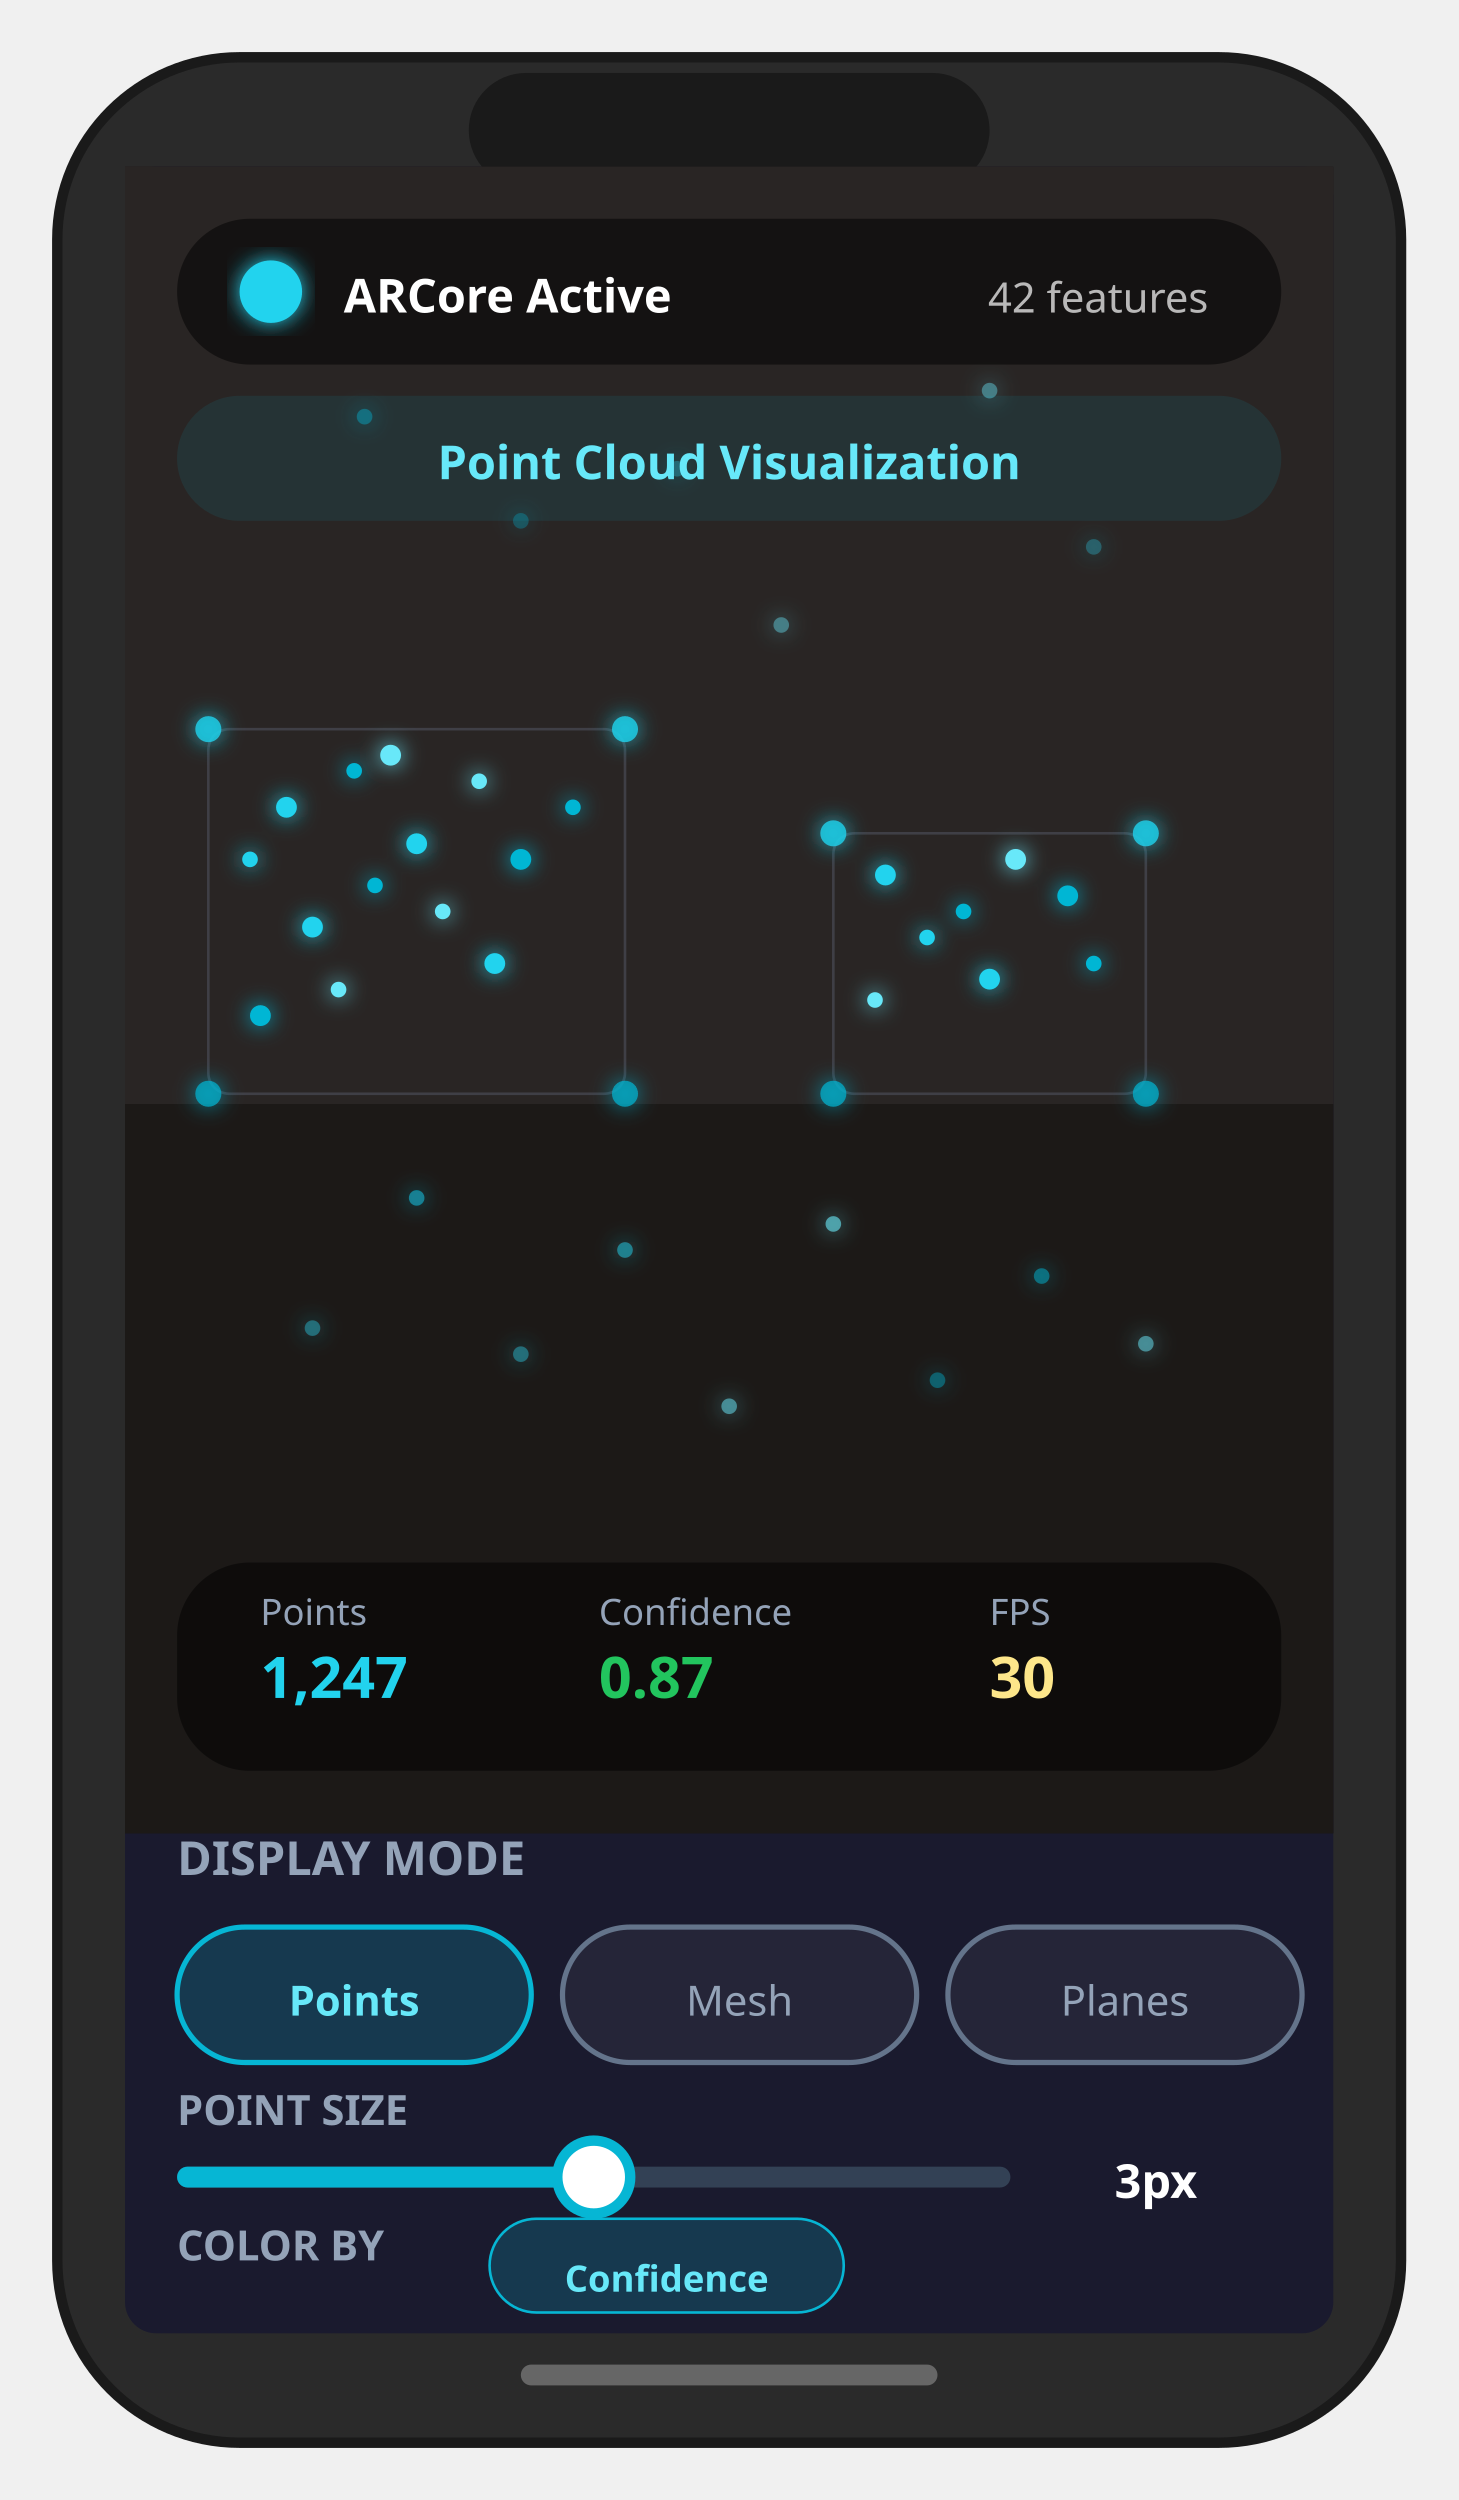
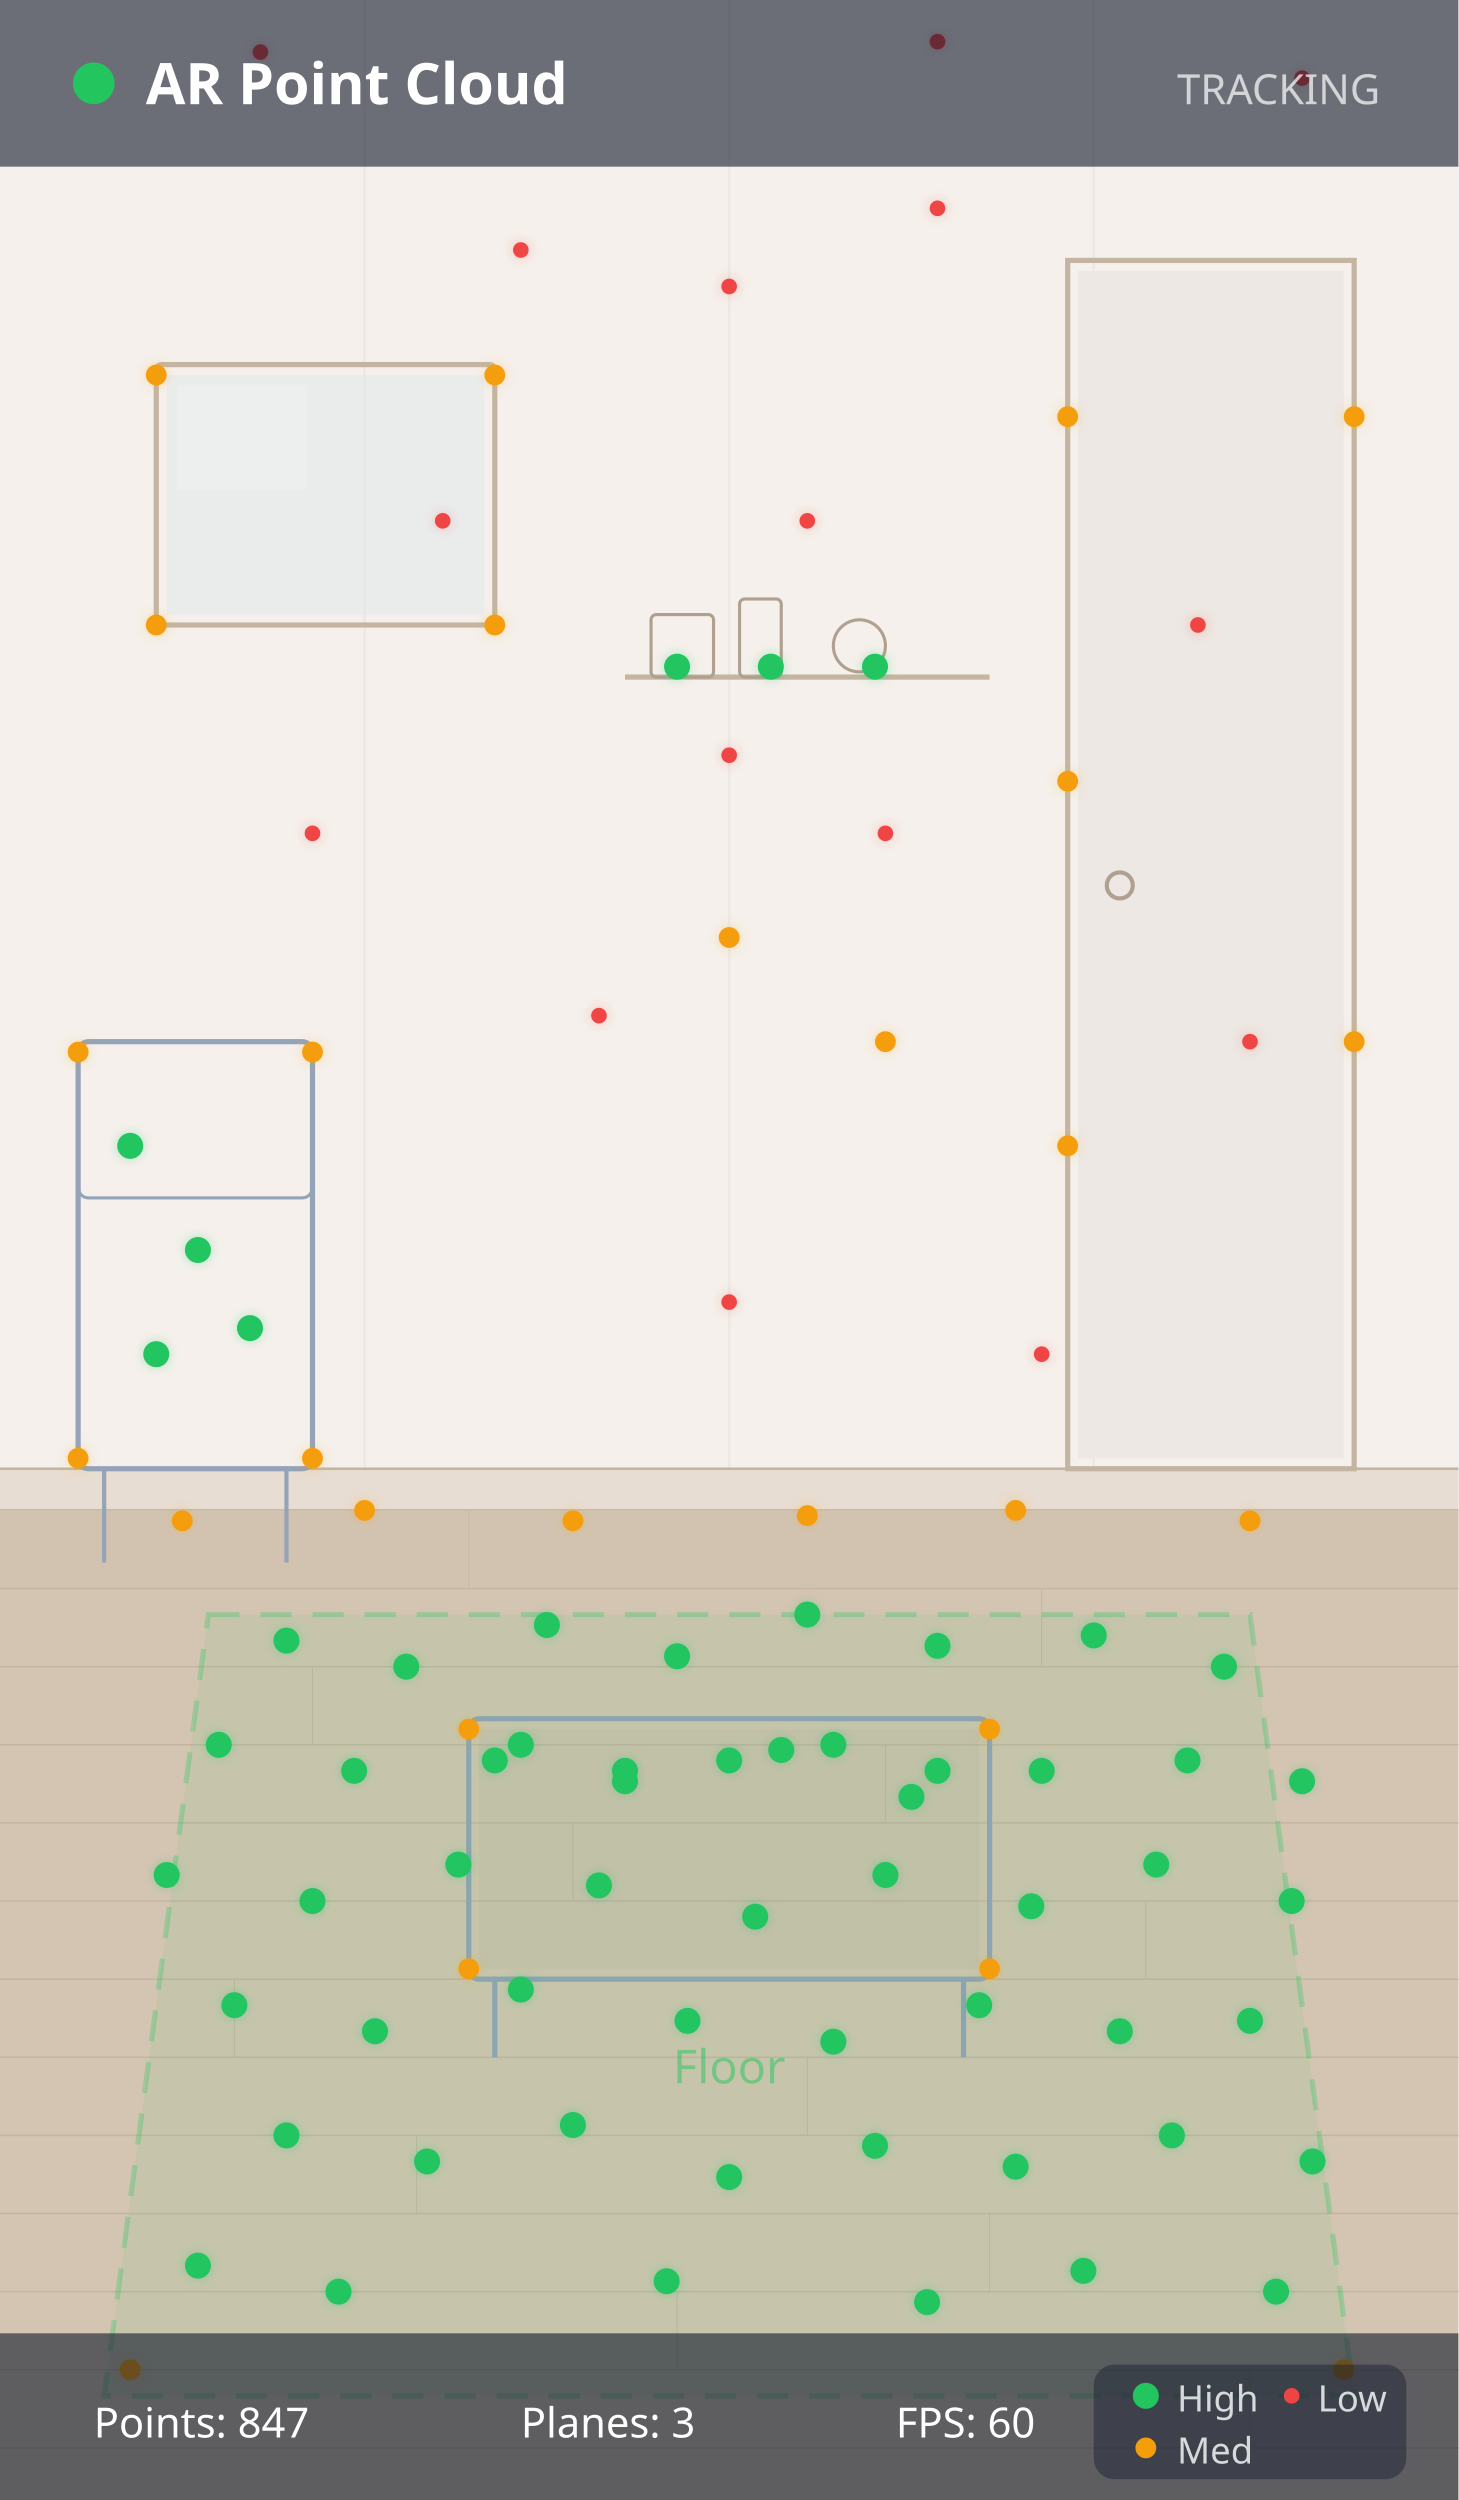
<svg xmlns="http://www.w3.org/2000/svg" viewBox="0 0 280 480" fill="none">
  <defs>
-     <filter id="pc-glow" x="-20%" y="-20%" width="140%" height="140%">
-       <feGaussianBlur stdDeviation="2" result="blur" />
+     <filter id="glow-green" x="-50%" y="-50%" width="200%" height="200%">
+       <feGaussianBlur stdDeviation="1" result="blur" />
+       <feFlood flood-color="#22C55E" flood-opacity="0.3" result="color" />
+       <feComposite in="color" in2="blur" operator="in" result="glow" />
      <feMerge>
-         <feMergeNode in="blur" />
+         <feMergeNode in="glow" />
+         <feMergeNode in="SourceGraphic" />
+       </feMerge>
+     </filter>
+     <filter id="glow-yellow" x="-50%" y="-50%" width="200%" height="200%">
+       <feGaussianBlur stdDeviation="1" result="blur" />
+       <feFlood flood-color="#F59E0B" flood-opacity="0.3" result="color" />
+       <feComposite in="color" in2="blur" operator="in" result="glow" />
+       <feMerge>
+         <feMergeNode in="glow" />
+         <feMergeNode in="SourceGraphic" />
+       </feMerge>
+     </filter>
+     <filter id="glow-red" x="-50%" y="-50%" width="200%" height="200%">
+       <feGaussianBlur stdDeviation="1" result="blur" />
+       <feFlood flood-color="#EF4444" flood-opacity="0.3" result="color" />
+       <feComposite in="color" in2="blur" operator="in" result="glow" />
+       <feMerge>
+         <feMergeNode in="glow" />
        <feMergeNode in="SourceGraphic" />
      </feMerge>
    </filter>
  </defs>
-   <rect x="10" y="10" width="260" height="460" rx="36" fill="#1A1A1A" />
-   <rect x="12" y="12" width="256" height="456" rx="34" fill="#2A2A2A" />
-   <rect x="24" y="32" width="232" height="416" rx="6" fill="#1A1A2E" />
-   <rect x="90" y="14" width="100" height="22" rx="11" fill="#1A1A1A" />
-   <rect x="24" y="32" width="232" height="320" fill="#1C1917" />
-   <rect x="24" y="32" width="232" height="180" fill="#292524" />
-   <rect x="24" y="212" width="232" height="140" fill="#1C1917" />
-   <rect x="40" y="140" width="80" height="70" rx="4" fill="#292524" stroke="#3F3F46" stroke-width="0.5" />
-   <rect x="160" y="160" width="60" height="50" rx="4" fill="#292524" stroke="#3F3F46" stroke-width="0.5" />
-   <g filter="url(#pc-glow)">
-     <circle cx="55" cy="155" r="2" fill="#22D3EE" />
-     <circle cx="68" cy="148" r="1.5" fill="#06B6D4" />
-     <circle cx="80" cy="162" r="2" fill="#22D3EE" />
-     <circle cx="92" cy="150" r="1.5" fill="#67E8F9" />
-     <circle cx="72" cy="170" r="1.5" fill="#06B6D4" />
-     <circle cx="60" cy="178" r="2" fill="#22D3EE" />
-     <circle cx="85" cy="175" r="1.5" fill="#67E8F9" />
-     <circle cx="100" cy="165" r="2" fill="#06B6D4" />
-     <circle cx="48" cy="165" r="1.5" fill="#22D3EE" />
-     <circle cx="75" cy="145" r="2" fill="#67E8F9" />
-     <circle cx="110" cy="155" r="1.5" fill="#06B6D4" />
-     <circle cx="95" cy="185" r="2" fill="#22D3EE" />
-     <circle cx="65" cy="190" r="1.5" fill="#67E8F9" />
-     <circle cx="50" cy="195" r="2" fill="#06B6D4" />
-     <circle cx="170" cy="168" r="2" fill="#22D3EE" />
-     <circle cx="185" cy="175" r="1.5" fill="#06B6D4" />
-     <circle cx="195" cy="165" r="2" fill="#67E8F9" />
-     <circle cx="178" cy="180" r="1.5" fill="#22D3EE" />
-     <circle cx="205" cy="172" r="2" fill="#06B6D4" />
-     <circle cx="168" cy="192" r="1.5" fill="#67E8F9" />
-     <circle cx="190" cy="188" r="2" fill="#22D3EE" />
-     <circle cx="210" cy="185" r="1.5" fill="#06B6D4" />
-     <circle cx="80" cy="230" r="1.5" fill="#06B6D4" opacity="0.6" />
-     <circle cx="120" cy="240" r="1.5" fill="#22D3EE" opacity="0.5" />
-     <circle cx="160" cy="235" r="1.5" fill="#67E8F9" opacity="0.6" />
-     <circle cx="200" cy="245" r="1.5" fill="#06B6D4" opacity="0.5" />
-     <circle cx="100" cy="260" r="1.5" fill="#22D3EE" opacity="0.4" />
-     <circle cx="140" cy="270" r="1.5" fill="#67E8F9" opacity="0.5" />
-     <circle cx="180" cy="265" r="1.5" fill="#06B6D4" opacity="0.4" />
-     <circle cx="60" cy="255" r="1.5" fill="#22D3EE" opacity="0.4" />
-     <circle cx="220" cy="258" r="1.5" fill="#67E8F9" opacity="0.5" />
-     <circle cx="70" cy="80" r="1.5" fill="#06B6D4" opacity="0.4" />
-     <circle cx="130" cy="90" r="1.5" fill="#22D3EE" opacity="0.3" />
-     <circle cx="190" cy="75" r="1.5" fill="#67E8F9" opacity="0.4" />
-     <circle cx="100" cy="100" r="1.5" fill="#06B6D4" opacity="0.3" />
-     <circle cx="210" cy="105" r="1.5" fill="#22D3EE" opacity="0.3" />
-     <circle cx="150" cy="120" r="1.5" fill="#67E8F9" opacity="0.4" />
-     <circle cx="40" cy="140" r="2.5" fill="#22D3EE" opacity="0.8" />
-     <circle cx="120" cy="140" r="2.5" fill="#22D3EE" opacity="0.8" />
-     <circle cx="40" cy="210" r="2.5" fill="#06B6D4" opacity="0.7" />
-     <circle cx="120" cy="210" r="2.5" fill="#06B6D4" opacity="0.7" />
-     <circle cx="160" cy="160" r="2.5" fill="#22D3EE" opacity="0.8" />
-     <circle cx="220" cy="160" r="2.5" fill="#22D3EE" opacity="0.8" />
-     <circle cx="160" cy="210" r="2.5" fill="#06B6D4" opacity="0.7" />
-     <circle cx="220" cy="210" r="2.5" fill="#06B6D4" opacity="0.7" />
+   <rect width="280" height="290" fill="#F5F0EB" />
+   <line x1="70" y1="0" x2="70" y2="290" stroke="#EDE8E3" stroke-width="0.5" />
+   <line x1="140" y1="0" x2="140" y2="290" stroke="#EDE8E3" stroke-width="0.5" />
+   <line x1="210" y1="0" x2="210" y2="290" stroke="#EDE8E3" stroke-width="0.5" />
+   <rect x="0" y="282" width="280" height="8" fill="#E8DDD2" />
+   <line x1="0" y1="282" x2="280" y2="282" stroke="#C4B5A2" stroke-width="0.5" />
+   <line x1="0" y1="290" x2="280" y2="290" stroke="#C4B5A2" stroke-width="0.5" />
+   <rect x="0" y="290" width="280" height="190" fill="#D4C5B2" />
+   <line x1="0" y1="305" x2="280" y2="305" stroke="#C4B5A2" stroke-width="0.3" />
+   <line x1="0" y1="320" x2="280" y2="320" stroke="#C4B5A2" stroke-width="0.3" />
+   <line x1="0" y1="335" x2="280" y2="335" stroke="#C4B5A2" stroke-width="0.3" />
+   <line x1="0" y1="350" x2="280" y2="350" stroke="#C4B5A2" stroke-width="0.3" />
+   <line x1="0" y1="365" x2="280" y2="365" stroke="#C4B5A2" stroke-width="0.3" />
+   <line x1="0" y1="380" x2="280" y2="380" stroke="#C4B5A2" stroke-width="0.3" />
+   <line x1="0" y1="395" x2="280" y2="395" stroke="#C4B5A2" stroke-width="0.3" />
+   <line x1="0" y1="410" x2="280" y2="410" stroke="#C4B5A2" stroke-width="0.3" />
+   <line x1="0" y1="425" x2="280" y2="425" stroke="#C4B5A2" stroke-width="0.3" />
+   <line x1="0" y1="440" x2="280" y2="440" stroke="#C4B5A2" stroke-width="0.3" />
+   <line x1="0" y1="455" x2="280" y2="455" stroke="#C4B5A2" stroke-width="0.3" />
+   <line x1="0" y1="470" x2="280" y2="470" stroke="#C4B5A2" stroke-width="0.3" />
+   <line x1="90" y1="290" x2="90" y2="305" stroke="#C4B5A2" stroke-width="0.2" />
+   <line x1="200" y1="305" x2="200" y2="320" stroke="#C4B5A2" stroke-width="0.2" />
+   <line x1="60" y1="320" x2="60" y2="335" stroke="#C4B5A2" stroke-width="0.2" />
+   <line x1="170" y1="335" x2="170" y2="350" stroke="#C4B5A2" stroke-width="0.2" />
+   <line x1="110" y1="350" x2="110" y2="365" stroke="#C4B5A2" stroke-width="0.2" />
+   <line x1="220" y1="365" x2="220" y2="380" stroke="#C4B5A2" stroke-width="0.2" />
+   <line x1="45" y1="380" x2="45" y2="395" stroke="#C4B5A2" stroke-width="0.2" />
+   <line x1="155" y1="395" x2="155" y2="410" stroke="#C4B5A2" stroke-width="0.2" />
+   <line x1="80" y1="410" x2="80" y2="425" stroke="#C4B5A2" stroke-width="0.2" />
+   <line x1="190" y1="425" x2="190" y2="440" stroke="#C4B5A2" stroke-width="0.2" />
+   <line x1="130" y1="440" x2="130" y2="455" stroke="#C4B5A2" stroke-width="0.2" />
+   <line x1="240" y1="455" x2="240" y2="470" stroke="#C4B5A2" stroke-width="0.2" />
+   <rect x="0" y="290" width="280" height="15" fill="#CDBFAD" opacity="0.3" />
+   <rect x="205" y="50" width="55" height="232" fill="none" stroke="#C4B5A2" stroke-width="1" />
+   <rect x="207" y="52" width="51" height="228" fill="#EDE8E3" />
+   <circle cx="215" cy="170" r="2.5" fill="none" stroke="#B0A090" stroke-width="0.8" />
+   <rect x="30" y="70" width="65" height="50" rx="1" fill="none" stroke="#C4B5A2" stroke-width="1" />
+   <rect x="32" y="72" width="61" height="46" fill="#E0E7EE" opacity="0.5" />
+   <rect x="34" y="74" width="25" height="20" fill="#FFFFFF" opacity="0.15" />
+   <rect x="90" y="330" width="100" height="50" rx="2" fill="none" stroke="#94A3B8" stroke-width="1" />
+   <line x1="95" y1="380" x2="95" y2="395" stroke="#94A3B8" stroke-width="1" />
+   <line x1="185" y1="380" x2="185" y2="395" stroke="#94A3B8" stroke-width="1" />
+   <rect x="92" y="332" width="96" height="46" rx="1" fill="#B0A899" opacity="0.15" />
+   <rect x="15" y="200" width="45" height="82" rx="2" fill="none" stroke="#94A3B8" stroke-width="1" />
+   <rect x="15" y="200" width="45" height="30" rx="2" fill="none" stroke="#94A3B8" stroke-width="0.6" />
+   <line x1="20" y1="282" x2="20" y2="300" stroke="#94A3B8" stroke-width="0.8" />
+   <line x1="55" y1="282" x2="55" y2="300" stroke="#94A3B8" stroke-width="0.8" />
+   <line x1="120" y1="130" x2="190" y2="130" stroke="#C4B5A2" stroke-width="1" />
+   <rect x="125" y="118" width="12" height="12" rx="1" fill="none" stroke="#B0A090" stroke-width="0.6" />
+   <rect x="142" y="115" width="8" height="15" rx="1" fill="none" stroke="#B0A090" stroke-width="0.6" />
+   <circle cx="165" cy="124" r="5" fill="none" stroke="#B0A090" stroke-width="0.6" />
+   <polygon points="40,310 240,310 260,460 20,460" fill="#22C55E" opacity="0.08" />
+   <polygon points="40,310 240,310 260,460 20,460" fill="none" stroke="#22C55E" opacity="0.3" stroke-width="1" stroke-dasharray="6,4" />
+   <text x="140" y="400" font-family="system-ui,sans-serif" font-size="9" fill="#22C55E" text-anchor="middle" opacity="0.5" font-weight="500">Floor</text>
+   <g filter="url(#glow-green)">
+     <circle cx="55" cy="315" r="2.5" fill="#22C55E" />
+     <circle cx="78" cy="320" r="2.5" fill="#22C55E" />
+     <circle cx="105" cy="312" r="2.5" fill="#22C55E" />
+     <circle cx="130" cy="318" r="2.5" fill="#22C55E" />
+     <circle cx="155" cy="310" r="2.5" fill="#22C55E" />
+     <circle cx="180" cy="316" r="2.5" fill="#22C55E" />
+     <circle cx="210" cy="314" r="2.5" fill="#22C55E" />
+     <circle cx="235" cy="320" r="2.5" fill="#22C55E" />
+     <circle cx="42" cy="335" r="2.5" fill="#22C55E" />
+     <circle cx="68" cy="340" r="2.5" fill="#22C55E" />
+     <circle cx="95" cy="338" r="2.5" fill="#22C55E" />
+     <circle cx="120" cy="342" r="2.5" fill="#22C55E" />
+     <circle cx="150" cy="336" r="2.5" fill="#22C55E" />
+     <circle cx="175" cy="345" r="2.5" fill="#22C55E" />
+     <circle cx="200" cy="340" r="2.5" fill="#22C55E" />
+     <circle cx="228" cy="338" r="2.5" fill="#22C55E" />
+     <circle cx="250" cy="342" r="2.5" fill="#22C55E" />
+     <circle cx="32" cy="360" r="2.5" fill="#22C55E" />
+     <circle cx="60" cy="365" r="2.5" fill="#22C55E" />
+     <circle cx="88" cy="358" r="2.5" fill="#22C55E" />
+     <circle cx="115" cy="362" r="2.5" fill="#22C55E" />
+     <circle cx="145" cy="368" r="2.5" fill="#22C55E" />
+     <circle cx="170" cy="360" r="2.5" fill="#22C55E" />
+     <circle cx="198" cy="366" r="2.5" fill="#22C55E" />
+     <circle cx="222" cy="358" r="2.5" fill="#22C55E" />
+     <circle cx="248" cy="365" r="2.5" fill="#22C55E" />
+     <circle cx="45" cy="385" r="2.5" fill="#22C55E" />
+     <circle cx="72" cy="390" r="2.5" fill="#22C55E" />
+     <circle cx="100" cy="382" r="2.5" fill="#22C55E" />
+     <circle cx="132" cy="388" r="2.5" fill="#22C55E" />
+     <circle cx="160" cy="392" r="2.5" fill="#22C55E" />
+     <circle cx="188" cy="385" r="2.5" fill="#22C55E" />
+     <circle cx="215" cy="390" r="2.5" fill="#22C55E" />
+     <circle cx="240" cy="388" r="2.5" fill="#22C55E" />
+     <circle cx="55" cy="410" r="2.5" fill="#22C55E" />
+     <circle cx="82" cy="415" r="2.5" fill="#22C55E" />
+     <circle cx="110" cy="408" r="2.5" fill="#22C55E" />
+     <circle cx="140" cy="418" r="2.5" fill="#22C55E" />
+     <circle cx="168" cy="412" r="2.5" fill="#22C55E" />
+     <circle cx="195" cy="416" r="2.5" fill="#22C55E" />
+     <circle cx="225" cy="410" r="2.5" fill="#22C55E" />
+     <circle cx="252" cy="415" r="2.5" fill="#22C55E" />
+     <circle cx="38" cy="435" r="2.5" fill="#22C55E" />
+     <circle cx="65" cy="440" r="2.5" fill="#22C55E" />
+     <circle cx="128" cy="438" r="2.5" fill="#22C55E" />
+     <circle cx="178" cy="442" r="2.5" fill="#22C55E" />
+     <circle cx="208" cy="436" r="2.5" fill="#22C55E" />
+     <circle cx="245" cy="440" r="2.5" fill="#22C55E" />
+     <circle cx="100" cy="335" r="2.5" fill="#22C55E" />
+     <circle cx="120" cy="340" r="2.5" fill="#22C55E" />
+     <circle cx="140" cy="338" r="2.5" fill="#22C55E" />
+     <circle cx="160" cy="335" r="2.5" fill="#22C55E" />
+     <circle cx="180" cy="340" r="2.5" fill="#22C55E" />
+     <circle cx="25" cy="220" r="2.5" fill="#22C55E" />
+     <circle cx="38" cy="240" r="2.5" fill="#22C55E" />
+     <circle cx="48" cy="255" r="2.5" fill="#22C55E" />
+     <circle cx="30" cy="260" r="2.5" fill="#22C55E" />
+     <circle cx="130" cy="128" r="2.5" fill="#22C55E" />
+     <circle cx="148" cy="128" r="2.5" fill="#22C55E" />
+     <circle cx="168" cy="128" r="2.5" fill="#22C55E" />
  </g>
-   <rect x="34" y="42" width="212" height="28" rx="14" fill="rgba(0,0,0,0.5)" />
-   <circle cx="52" cy="56" r="6" fill="#22D3EE" filter="url(#pc-glow)" />
-   <text x="66" y="60" font-family="system-ui" font-size="9" fill="white" font-weight="600">ARCore Active</text>
-   <text x="232" y="60" font-family="system-ui" font-size="8" fill="white" text-anchor="end" opacity="0.7">42 features</text>
-   <rect x="34" y="76" width="212" height="24" rx="12" fill="rgba(6,182,212,0.1)" />
-   <text x="140" y="92" font-family="system-ui" font-size="9" fill="#67E8F9" text-anchor="middle" font-weight="600">Point Cloud Visualization</text>
-   <rect x="34" y="300" width="212" height="40" rx="14" fill="rgba(0,0,0,0.5)" />
-   <g transform="translate(50, 312)">
-     <text x="0" y="0" font-family="system-ui" font-size="7" fill="#94A3B8">Points</text>
-     <text x="0" y="14" font-family="system-ui" font-size="11" fill="#22D3EE" font-weight="700">1,247</text>
-     <text x="65" y="0" font-family="system-ui" font-size="7" fill="#94A3B8">Confidence</text>
-     <text x="65" y="14" font-family="system-ui" font-size="11" fill="#22C55E" font-weight="700">0.87</text>
-     <text x="140" y="0" font-family="system-ui" font-size="7" fill="#94A3B8">FPS</text>
-     <text x="140" y="14" font-family="system-ui" font-size="11" fill="#FDE68A" font-weight="700">30</text>
+   <g filter="url(#glow-yellow)">
+     <circle cx="35" cy="292" r="2" fill="#F59E0B" />
+     <circle cx="70" cy="290" r="2" fill="#F59E0B" />
+     <circle cx="110" cy="292" r="2" fill="#F59E0B" />
+     <circle cx="155" cy="291" r="2" fill="#F59E0B" />
+     <circle cx="195" cy="290" r="2" fill="#F59E0B" />
+     <circle cx="240" cy="292" r="2" fill="#F59E0B" />
+     <circle cx="90" cy="332" r="2" fill="#F59E0B" />
+     <circle cx="190" cy="332" r="2" fill="#F59E0B" />
+     <circle cx="90" cy="378" r="2" fill="#F59E0B" />
+     <circle cx="190" cy="378" r="2" fill="#F59E0B" />
+     <circle cx="205" cy="80" r="2" fill="#F59E0B" />
+     <circle cx="205" cy="150" r="2" fill="#F59E0B" />
+     <circle cx="205" cy="220" r="2" fill="#F59E0B" />
+     <circle cx="260" cy="80" r="2" fill="#F59E0B" />
+     <circle cx="260" cy="200" r="2" fill="#F59E0B" />
+     <circle cx="30" cy="72" r="2" fill="#F59E0B" />
+     <circle cx="95" cy="72" r="2" fill="#F59E0B" />
+     <circle cx="30" cy="120" r="2" fill="#F59E0B" />
+     <circle cx="95" cy="120" r="2" fill="#F59E0B" />
+     <circle cx="15" cy="202" r="2" fill="#F59E0B" />
+     <circle cx="60" cy="202" r="2" fill="#F59E0B" />
+     <circle cx="15" cy="280" r="2" fill="#F59E0B" />
+     <circle cx="60" cy="280" r="2" fill="#F59E0B" />
+     <circle cx="140" cy="180" r="2" fill="#F59E0B" />
+     <circle cx="170" cy="200" r="2" fill="#F59E0B" />
+     <circle cx="25" cy="455" r="2" fill="#F59E0B" />
+     <circle cx="258" cy="455" r="2" fill="#F59E0B" />
  </g>
-   <g transform="translate(34, 360)">
-     <text x="0" y="0" font-family="system-ui" font-size="9" fill="#94A3B8" font-weight="700">DISPLAY MODE</text>
-     <g transform="translate(0, 10)">
-       <rect x="0" y="0" width="68" height="26" rx="13" fill="rgba(6,182,212,0.2)" stroke="#06B6D4" stroke-width="1" />
-       <text x="34" y="17" font-family="system-ui" font-size="8" fill="#67E8F9" text-anchor="middle" font-weight="600">Points</text>
-       <rect x="74" y="0" width="68" height="26" rx="13" fill="rgba(255,255,255,0.05)" stroke="#64748B" />
-       <text x="108" y="17" font-family="system-ui" font-size="8" fill="#94A3B8" text-anchor="middle">Mesh</text>
-       <rect x="148" y="0" width="68" height="26" rx="13" fill="rgba(255,255,255,0.05)" stroke="#64748B" />
-       <text x="182" y="17" font-family="system-ui" font-size="8" fill="#94A3B8" text-anchor="middle">Planes</text>
-     </g>
+   <g filter="url(#glow-red)">
+     <circle cx="140" cy="55" r="1.5" fill="#EF4444" />
+     <circle cx="180" cy="40" r="1.5" fill="#EF4444" />
+     <circle cx="100" cy="48" r="1.5" fill="#EF4444" />
+     <circle cx="60" cy="160" r="1.5" fill="#EF4444" />
+     <circle cx="140" cy="145" r="1.5" fill="#EF4444" />
+     <circle cx="115" cy="195" r="1.5" fill="#EF4444" />
+     <circle cx="170" cy="160" r="1.5" fill="#EF4444" />
+     <circle cx="85" cy="100" r="1.5" fill="#EF4444" />
+     <circle cx="155" cy="100" r="1.5" fill="#EF4444" />
+     <circle cx="140" cy="250" r="1.5" fill="#EF4444" />
+     <circle cx="200" cy="260" r="1.5" fill="#EF4444" />
+     <circle cx="230" cy="120" r="1.5" fill="#EF4444" />
+     <circle cx="240" cy="200" r="1.5" fill="#EF4444" />
+     <circle cx="50" cy="10" r="1.5" fill="#EF4444" />
+     <circle cx="180" cy="8" r="1.5" fill="#EF4444" />
+     <circle cx="250" cy="15" r="1.5" fill="#EF4444" />
  </g>
-   <g transform="translate(34, 408)">
-     <text x="0" y="0" font-family="system-ui" font-size="8" fill="#94A3B8" font-weight="600">POINT SIZE</text>
-     <rect x="0" y="8" width="160" height="4" rx="2" fill="#334155" />
-     <rect x="0" y="8" width="80" height="4" rx="2" fill="#06B6D4" />
-     <circle cx="80" cy="10" r="7" fill="white" stroke="#06B6D4" stroke-width="2" />
-     <text x="180" y="14" font-family="system-ui" font-size="9" fill="white" font-weight="600">3px</text>
-   </g>
-   <g transform="translate(34, 434)">
-     <text x="0" y="0" font-family="system-ui" font-size="8" fill="#94A3B8" font-weight="600">COLOR BY</text>
-     <rect x="60" y="-8" width="68" height="18" rx="9" fill="rgba(6,182,212,0.2)" stroke="#06B6D4" stroke-width="0.5" />
-     <text x="94" y="6" font-family="system-ui" font-size="7" fill="#67E8F9" text-anchor="middle" font-weight="600">Confidence</text>
-   </g>
-   <rect x="100" y="454" width="80" height="4" rx="2" fill="#666" />
+   <rect x="0" y="0" width="280" height="32" fill="#0F172A" opacity="0.6" />
+   <circle cx="18" cy="16" r="4" fill="#22C55E" />
+   <text x="28" y="20" font-family="system-ui,sans-serif" font-size="11" fill="white" font-weight="600">AR Point Cloud</text>
+   <text x="265" y="20" font-family="system-ui,sans-serif" font-size="8" fill="white" text-anchor="end" opacity="0.7">TRACKING</text>
+   <rect x="0" y="448" width="280" height="32" fill="#0F172A" opacity="0.6" />
+   <text x="18" y="468" font-family="system-ui,sans-serif" font-size="8" fill="white" font-weight="500">Points: 847</text>
+   <text x="100" y="468" font-family="system-ui,sans-serif" font-size="8" fill="white" font-weight="500">Planes: 3</text>
+   <text x="172" y="468" font-family="system-ui,sans-serif" font-size="8" fill="white" font-weight="500">FPS: 60</text>
+   <rect x="210" y="454" width="60" height="22" rx="4" fill="#0F172A" opacity="0.4" />
+   <circle cx="220" cy="460" r="2.5" fill="#22C55E" />
+   <text x="226" y="463" font-family="system-ui,sans-serif" font-size="7" fill="white" opacity="0.8">High</text>
+   <circle cx="220" cy="470" r="2" fill="#F59E0B" />
+   <text x="226" y="473" font-family="system-ui,sans-serif" font-size="7" fill="white" opacity="0.8">Med</text>
+   <circle cx="248" cy="460" r="1.5" fill="#EF4444" />
+   <text x="253" y="463" font-family="system-ui,sans-serif" font-size="7" fill="white" opacity="0.8">Low</text>
</svg>
